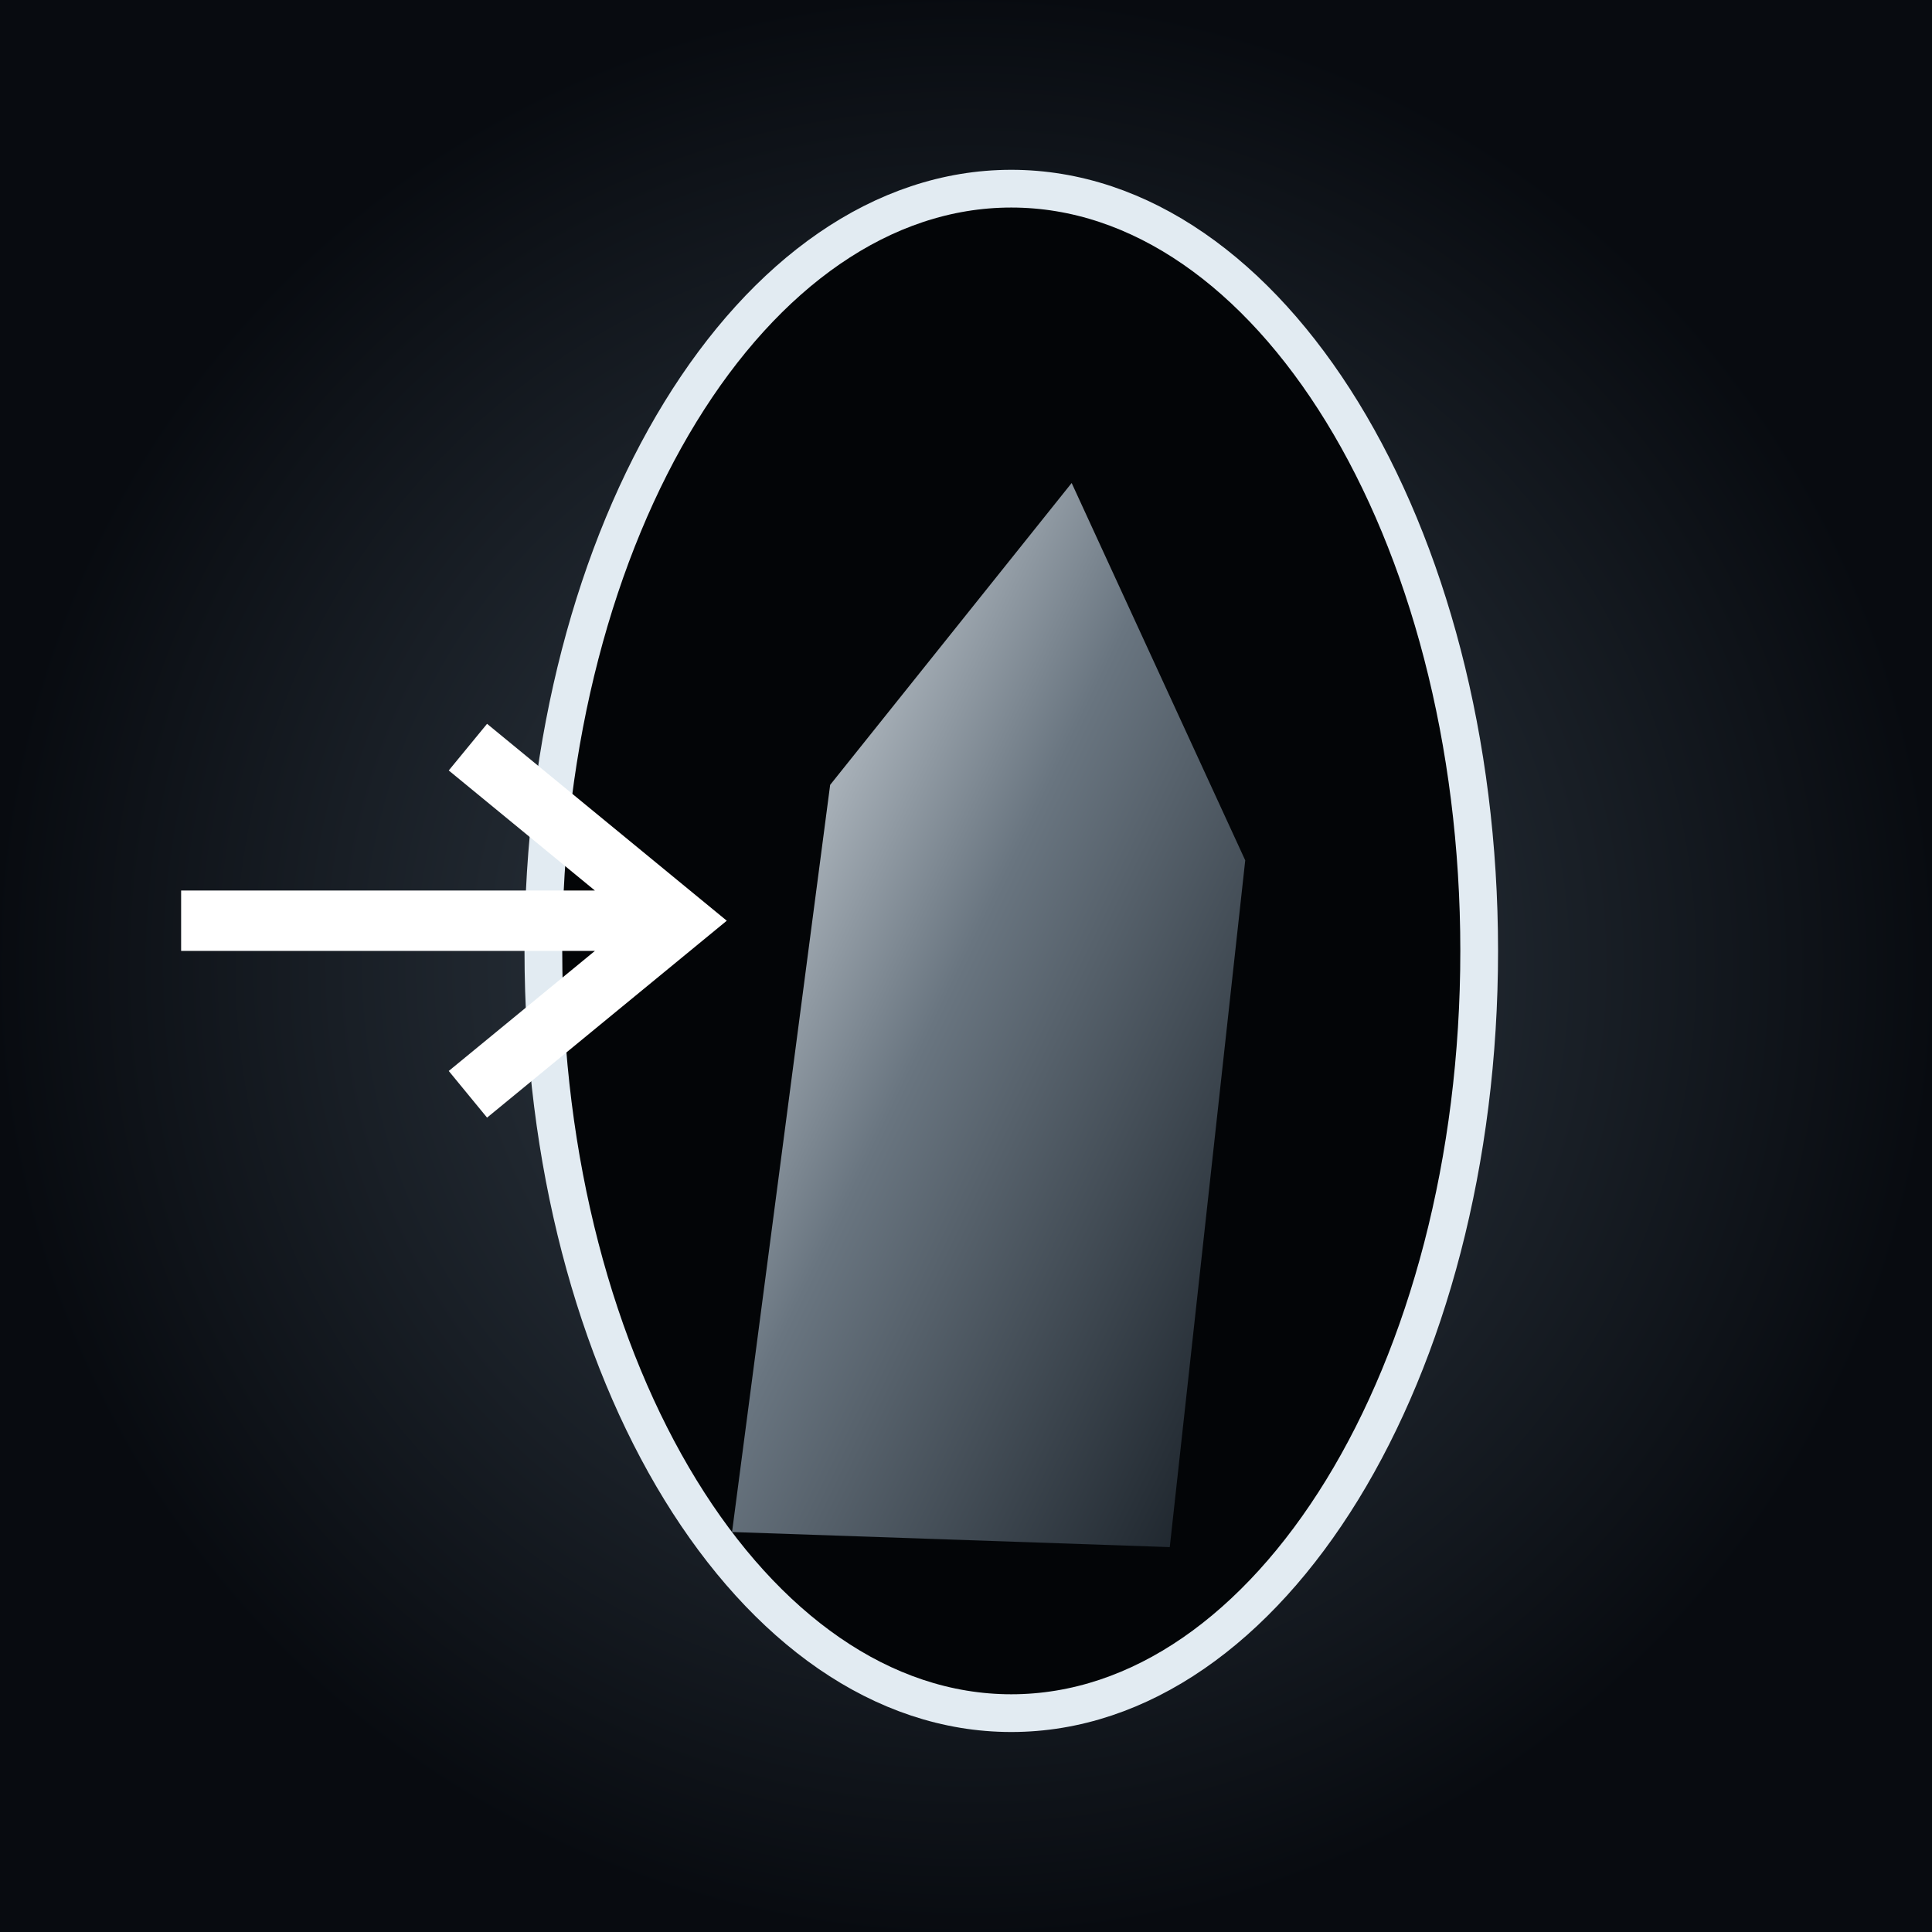
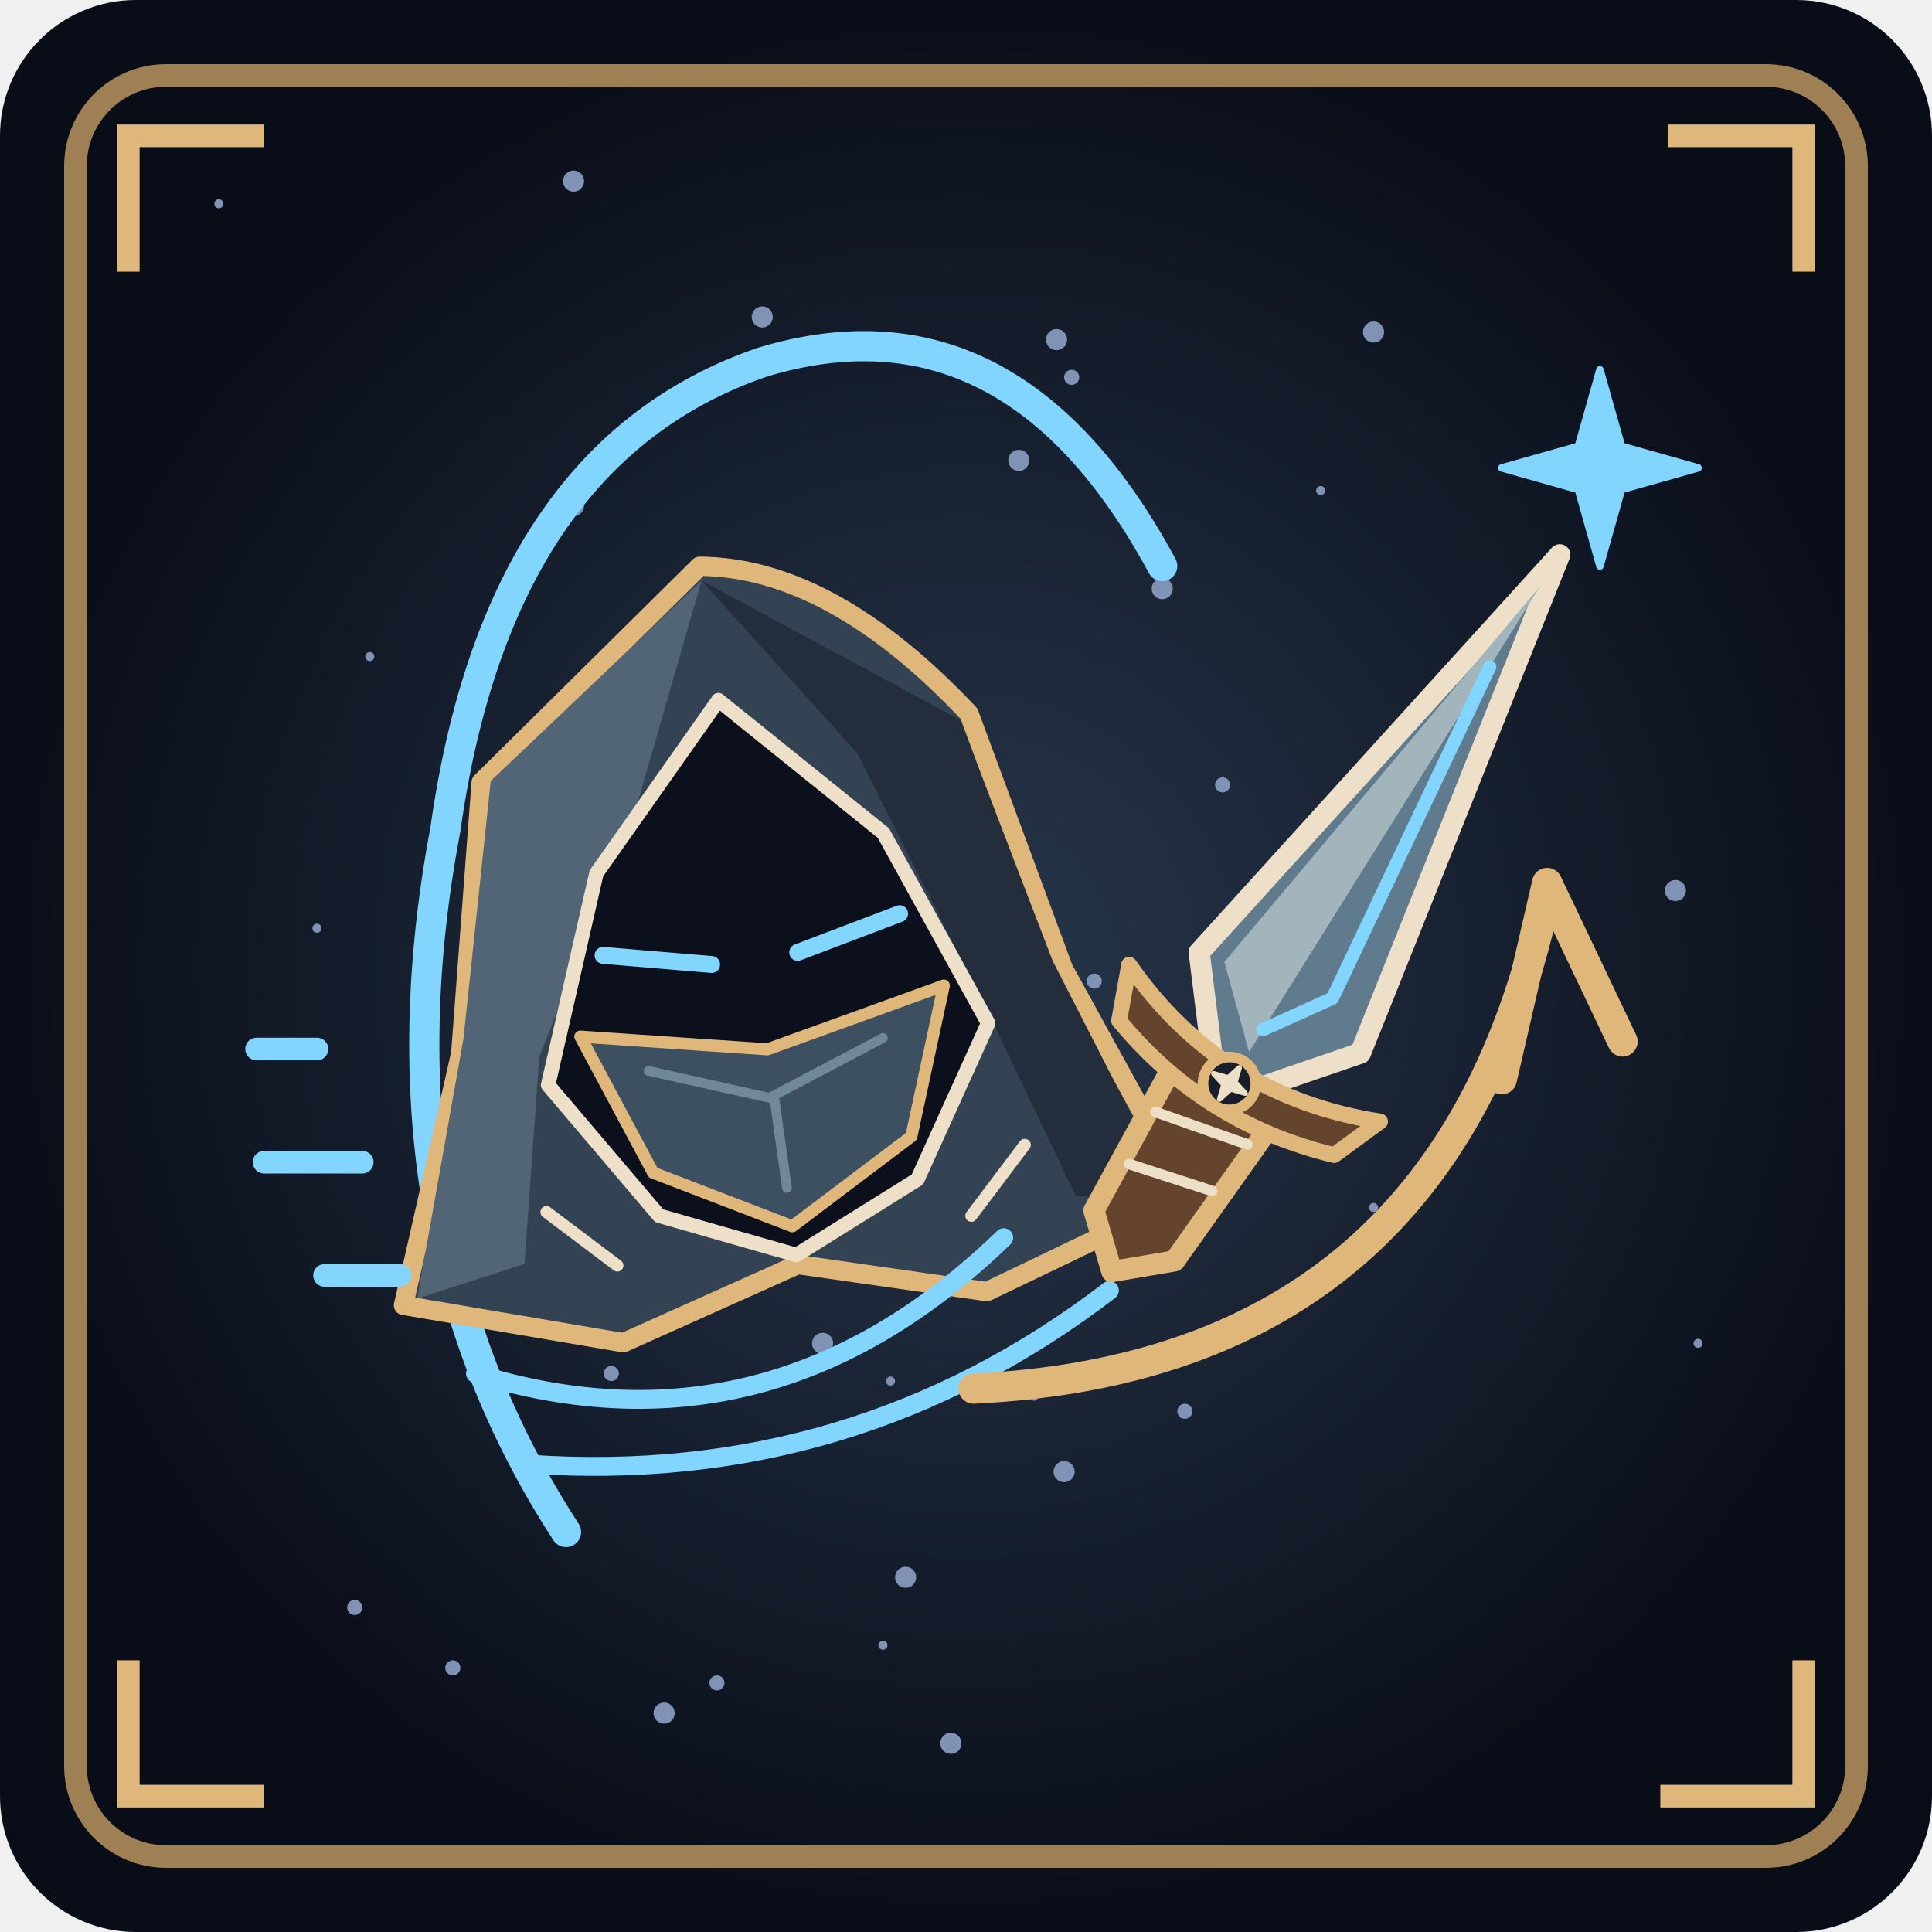
<svg xmlns="http://www.w3.org/2000/svg" width="256" height="256" viewBox="0 0 256 256">
  <defs>
-     <radialGradient id="bg">
-       <stop stop-color="#36414c" />
-       <stop offset="1" stop-color="#080b10" />
+     <radialGradient id="sky">
+       <stop stop-color="#28374c" />
+       <stop offset="1" stop-color="#090d18" />
    </radialGradient>
-     <linearGradient id="metal" x2="1" y2="1">
-       <stop stop-color="#eef3f7" />
-       <stop offset=".45" stop-color="#697580" />
-       <stop offset="1" stop-color="#161d24" />
-     </linearGradient>
  </defs>
-   <rect width="256" height="256" fill="url(#bg)" />
-   <ellipse cx="134" cy="126" rx="62" ry="101" fill="#030507" stroke="#e2ebf2" stroke-width="5" />
-   <path d="M97 203L110 104L142 64L165 114L155 205Z" fill="url(#metal)" />
-   <path d="M24 122L89 122M62 99L90 122L62 145" fill="none" stroke="#fff" stroke-width="8" />
+   <rect width="256" height="256" rx="18" fill="url(#sky)" />
+   <rect x="10" y="10" width="236" height="236" rx="12" fill="none" stroke="#9f8054" stroke-width="3" />
+   <circle cx="154" cy="78" r="1.4" fill="#8193b5" stroke="none" stroke-width="0" />
+   <circle cx="101" cy="42" r="1.4" fill="#8193b5" stroke="none" stroke-width="0" />
+   <circle cx="117" cy="218" r="0.6" fill="#8193b5" stroke="none" stroke-width="0" />
+   <circle cx="141" cy="195" r="1.4" fill="#8193b5" stroke="none" stroke-width="0" />
+   <circle cx="175" cy="65" r="0.6" fill="#8193b5" stroke="none" stroke-width="0" />
+   <circle cx="101" cy="139" r="1.4" fill="#8193b5" stroke="none" stroke-width="0" />
+   <circle cx="85" cy="166" r="1" fill="#8193b5" stroke="none" stroke-width="0" />
+   <circle cx="120" cy="209" r="1.4" fill="#8193b5" stroke="none" stroke-width="0" />
+   <circle cx="60" cy="221" r="1" fill="#8193b5" stroke="none" stroke-width="0" />
+   <circle cx="95" cy="223" r="1" fill="#8193b5" stroke="none" stroke-width="0" />
+   <circle cx="42" cy="123" r="0.6" fill="#8193b5" stroke="none" stroke-width="0" />
+   <circle cx="157" cy="187" r="1" fill="#8193b5" stroke="none" stroke-width="0" />
+   <circle cx="182" cy="44" r="1.4" fill="#8193b5" stroke="none" stroke-width="0" />
+   <circle cx="176" cy="150" r="1" fill="#8193b5" stroke="none" stroke-width="0" />
+   <circle cx="118" cy="183" r="0.6" fill="#8193b5" stroke="none" stroke-width="0" />
+   <circle cx="162" cy="104" r="1" fill="#8193b5" stroke="none" stroke-width="0" />
+   <circle cx="135" cy="61" r="1.4" fill="#8193b5" stroke="none" stroke-width="0" />
+   <circle cx="118" cy="121" r="0.6" fill="#8193b5" stroke="none" stroke-width="0" />
+   <circle cx="140" cy="45" r="1.4" fill="#8193b5" stroke="none" stroke-width="0" />
+   <circle cx="29" cy="27" r="0.6" fill="#8193b5" stroke="none" stroke-width="0" />
+   <circle cx="145" cy="130" r="1" fill="#8193b5" stroke="none" stroke-width="0" />
+   <circle cx="117" cy="148" r="1.4" fill="#8193b5" stroke="none" stroke-width="0" />
+   <circle cx="76" cy="24" r="1.4" fill="#8193b5" stroke="none" stroke-width="0" />
+   <circle cx="81" cy="182" r="1" fill="#8193b5" stroke="none" stroke-width="0" />
+   <circle cx="142" cy="50" r="1" fill="#8193b5" stroke="none" stroke-width="0" />
+   <circle cx="109" cy="178" r="1.4" fill="#8193b5" stroke="none" stroke-width="0" />
+   <circle cx="49" cy="87" r="0.6" fill="#8193b5" stroke="none" stroke-width="0" />
+   <circle cx="137" cy="185" r="0.6" fill="#8193b5" stroke="none" stroke-width="0" />
+   <circle cx="222" cy="118" r="1.4" fill="#8193b5" stroke="none" stroke-width="0" />
+   <circle cx="47" cy="213" r="1" fill="#8193b5" stroke="none" stroke-width="0" />
+   <circle cx="88" cy="227" r="1.4" fill="#8193b5" stroke="none" stroke-width="0" />
+   <circle cx="182" cy="160" r="0.6" fill="#8193b5" stroke="none" stroke-width="0" />
+   <circle cx="126" cy="231" r="1.4" fill="#8193b5" stroke="none" stroke-width="0" />
+   <circle cx="225" cy="178" r="0.6" fill="#8193b5" stroke="none" stroke-width="0" />
+   <circle cx="76" cy="67" r="1.4" fill="#8193b5" stroke="none" stroke-width="0" />
+   <path d="M75 203 Q49 163 59 110 Q66 60 101 48 Q134 38 154 75" fill="none" stroke="#81d5ff" stroke-width="4" stroke-linecap="round" stroke-linejoin="round" />
+   <g transform="translate(100 127) rotate(-8) scale(0.64) translate(-128 -128)" opacity="1">
+     <path d="M128 46 Q155 50 179 84 L191 139 L210 189 L166 203 L128 192 L90 203 L46 189 L65 139 L77 84 Z" fill="#344354" stroke="#dfb77b" stroke-width="4" stroke-linecap="round" stroke-linejoin="round" />
+     <path d="M128 49 L107 96 L81 142 L72 184 L49 188 L66 136 L79 84 Z" fill="#526577" stroke="none" stroke-width="0" stroke-linecap="round" stroke-linejoin="round" />
+     <path d="M128 49 L155 89 L175 148 L187 186 L207 189 L189 137 L177 85 Z" fill="#242d3c" stroke="none" stroke-width="0" stroke-linecap="round" stroke-linejoin="round" />
+     <path d="M128 74 L158 106 L174 148 L155 178 L128 190 L101 178 L82 148 L98 106 Z" fill="#0b101c" stroke="#eee0c8" stroke-width="3" stroke-linecap="round" stroke-linejoin="round" />
+     <path d="M90 139 L128 147 L166 139 L155 169 L128 184 L101 169 Z" fill="#3d5062" stroke="#dfb77b" stroke-width="2.5" stroke-linecap="round" stroke-linejoin="round" />
+     <path d="M97 123 L119 128 M137 128 L159 123" fill="none" stroke="#81d5ff" stroke-width="3.5" stroke-linecap="round" stroke-linejoin="round" />
+     <path d="M103 148 L127 157 L152 148 M128 157 L128 176" fill="none" stroke="#71889b" stroke-width="2" stroke-linecap="round" stroke-linejoin="round" />
+     <path d="M91 187 L78 174 M165 187 L178 174" fill="none" stroke="#eee0c8" stroke-width="2.5" stroke-linecap="round" stroke-linejoin="round" />
+   </g>
+   <path d="M63 182 Q102 194 133 164 M70 194 Q113 197 147 171" fill="none" stroke="#81d5ff" stroke-width="2.5" stroke-linecap="round" stroke-linejoin="round" />
+   <path d="M129 184 Q192 181 205 118" fill="none" stroke="#dfb77b" stroke-width="4" stroke-linecap="round" stroke-linejoin="round" />
+   <path d="M199 143 L205 117 L215 138" fill="none" stroke="#dfb77b" stroke-width="4" stroke-linecap="round" stroke-linejoin="round" />
+   <g transform="translate(177 121) rotate(32) scale(0.7) translate(-128 -128)" opacity="1">
+     <path d="M117 166 L139 166 L137 200 L128 208 L119 200 Z" fill="#65442d" stroke="#dfb77b" stroke-width="4" stroke-linecap="round" stroke-linejoin="round" />
+     <path d="M119 178 L137 174 M120 189 L136 185" fill="none" stroke="#eee0c8" stroke-width="2" stroke-linecap="round" stroke-linejoin="round" />
+     <path d="M110 148 L128 48 L146 148 L133 164 L123 164 Z" fill="#607a8e" stroke="#eee0c8" stroke-width="4" stroke-linecap="round" stroke-linejoin="round" />
+     <path d="M128 55 L128 159 L115 147 Z" fill="#a2b4bc" stroke="none" stroke-width="0" stroke-linecap="round" stroke-linejoin="round" />
+     <path d="M128 73 L136 142 L128 154" fill="none" stroke="#81d5ff" stroke-width="2.5" stroke-linecap="round" stroke-linejoin="round" />
+     <path d="M100 157 Q128 169 156 157 L152 167 Q128 175 104 167 Z" fill="#65442d" stroke="#dfb77b" stroke-width="3" stroke-linecap="round" stroke-linejoin="round" />
+     <circle cx="128" cy="166" r="5" fill="#191e2b" stroke="#dfb77b" stroke-width="2" />
+     <path d="M128 162.5 L128.77 165.23 L131.5 166 L128.77 166.77 L128 169.5 L127.23 166.77 L124.5 166 L127.23 165.23 Z" fill="#eee0c8" stroke="#eee0c8" stroke-width="1" stroke-linecap="round" stroke-linejoin="round" />
+   </g>
+   <path d="M212 49 L214.86 59.14 L225 62 L214.86 64.86 L212 75 L209.14 64.86 L199 62 L209.14 59.14 Z" fill="#81d5ff" stroke="#81d5ff" stroke-width="1" stroke-linecap="round" stroke-linejoin="round" />
+   <path d="M42 139 L34 139 M48 154 L35 154 M53 169 L43 169" fill="none" stroke="#81d5ff" stroke-width="3" stroke-linecap="round" stroke-linejoin="round" />
+   <path d="M17 36V18H35 M221 18H239V36 M17 220V238H35 M220 238H239V220" fill="none" stroke="#dfb77b" stroke-width="3" />
</svg>
